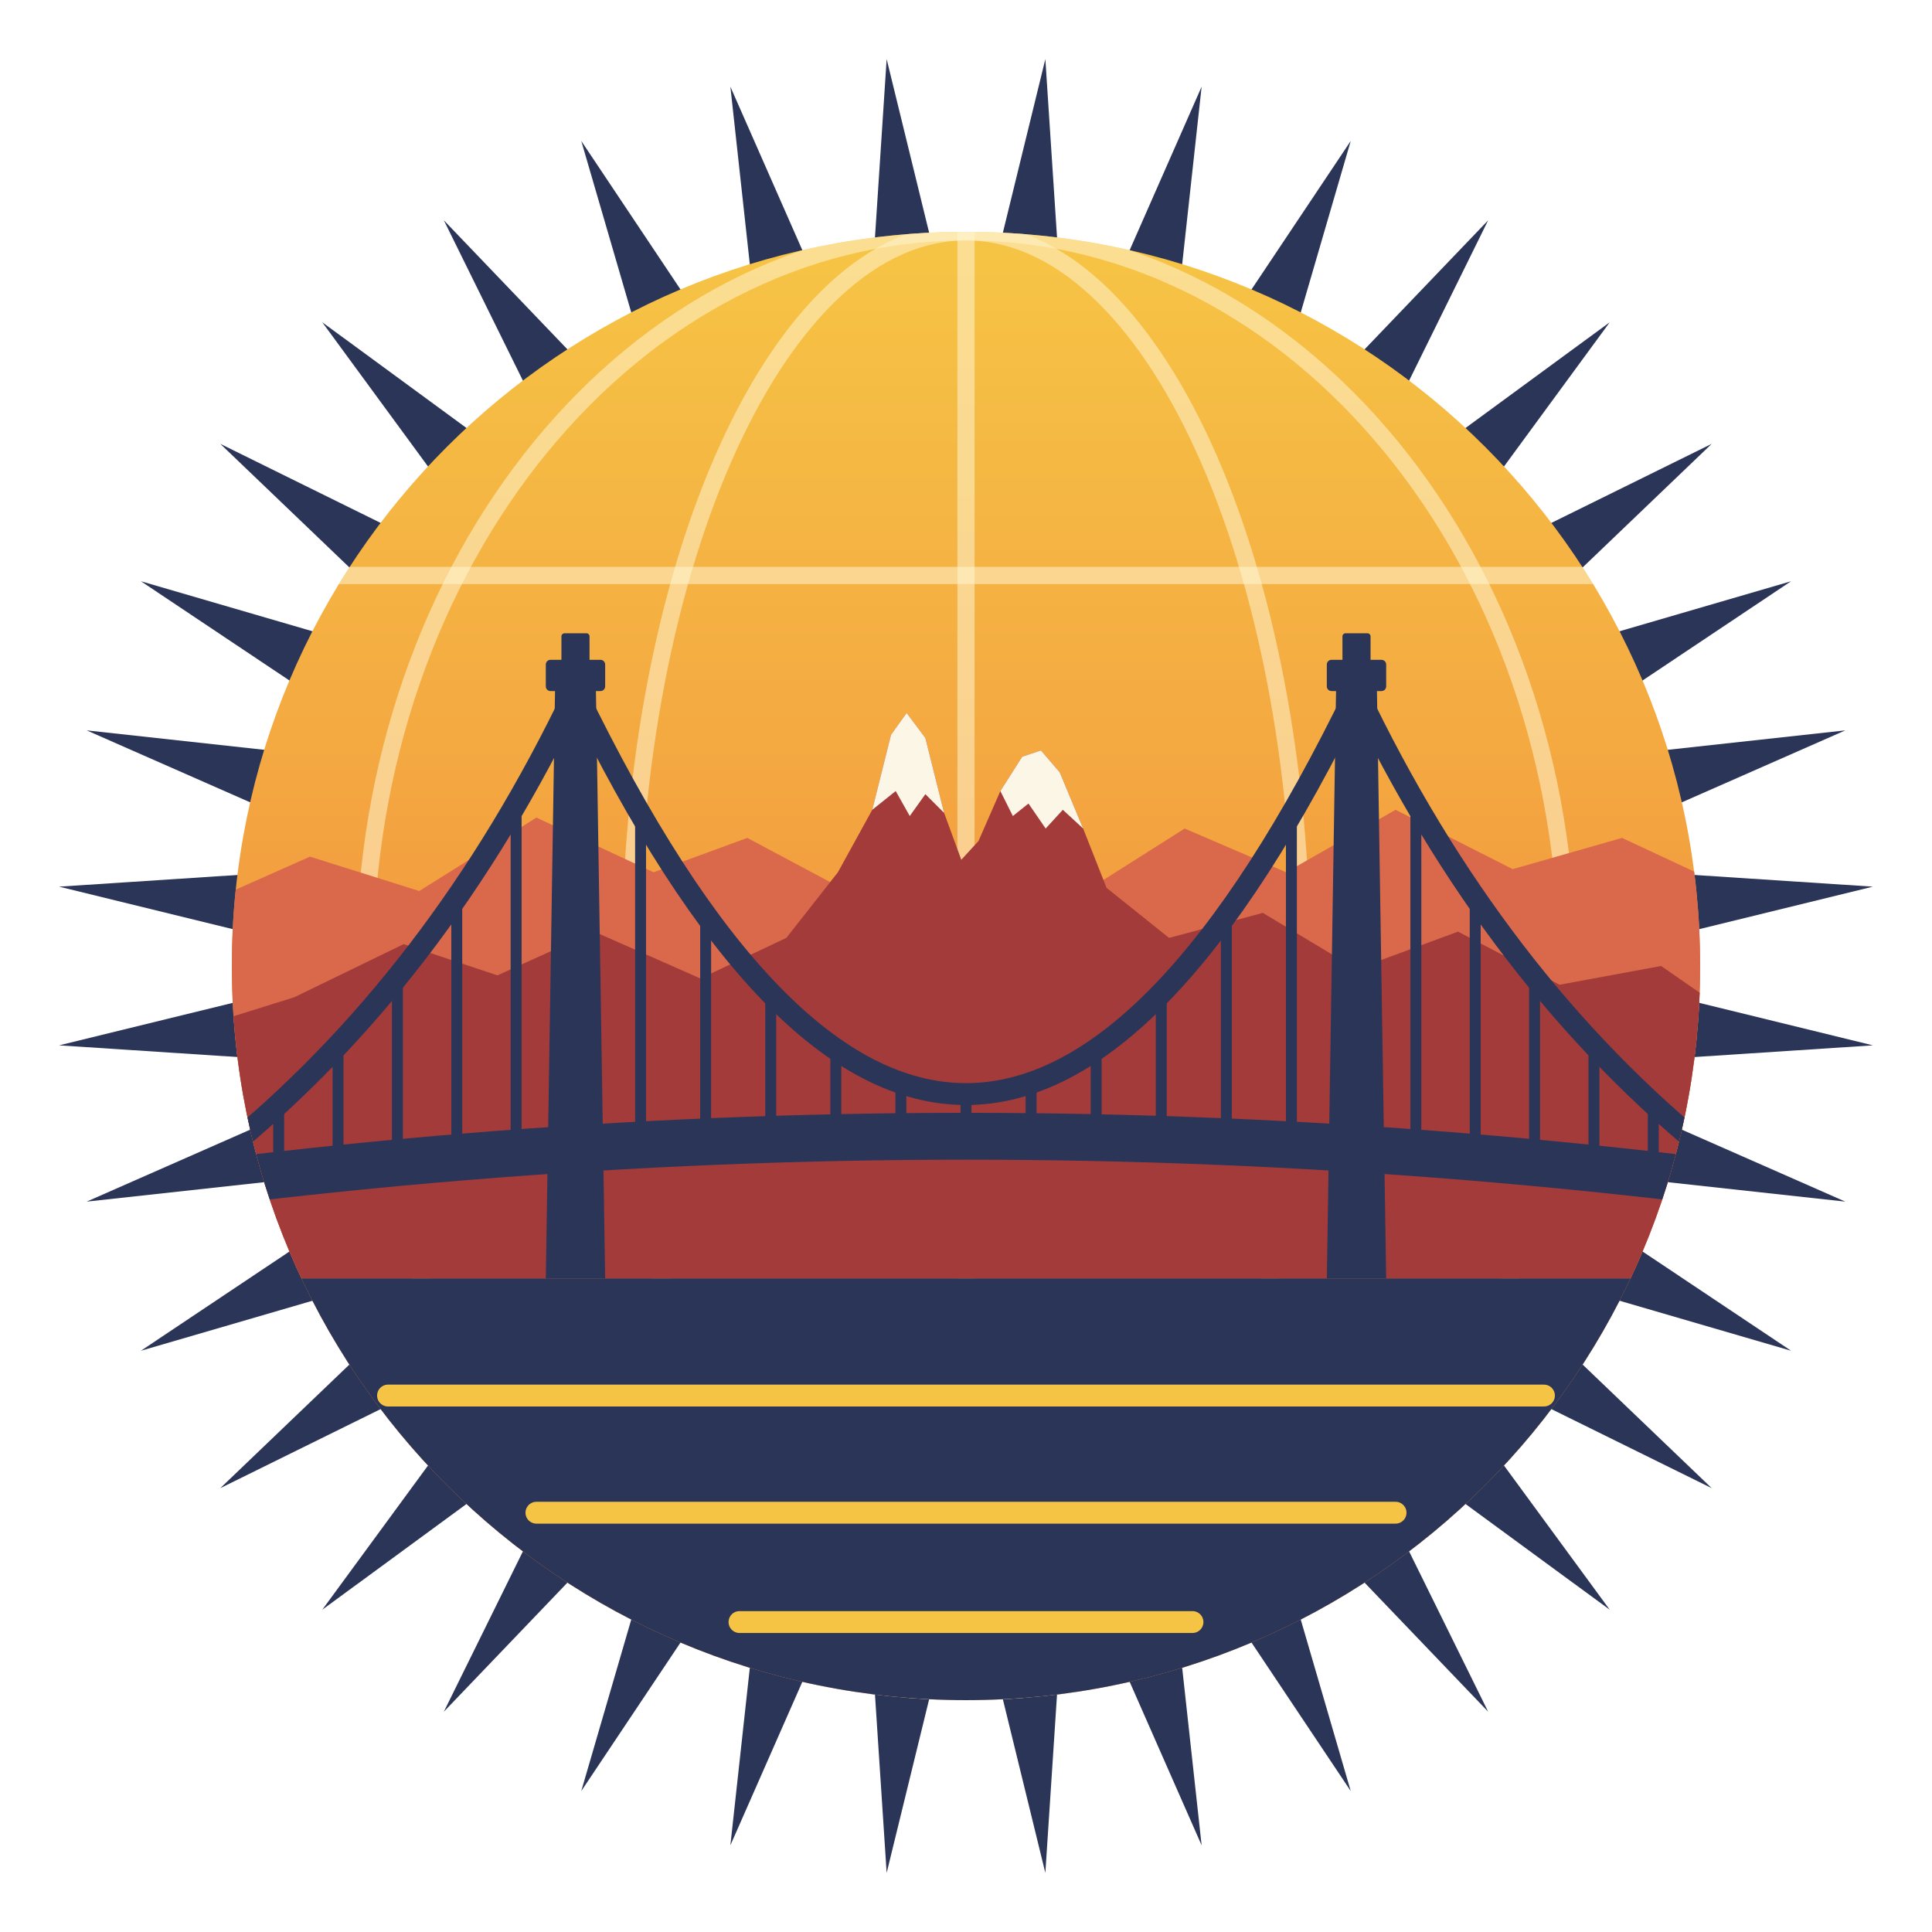
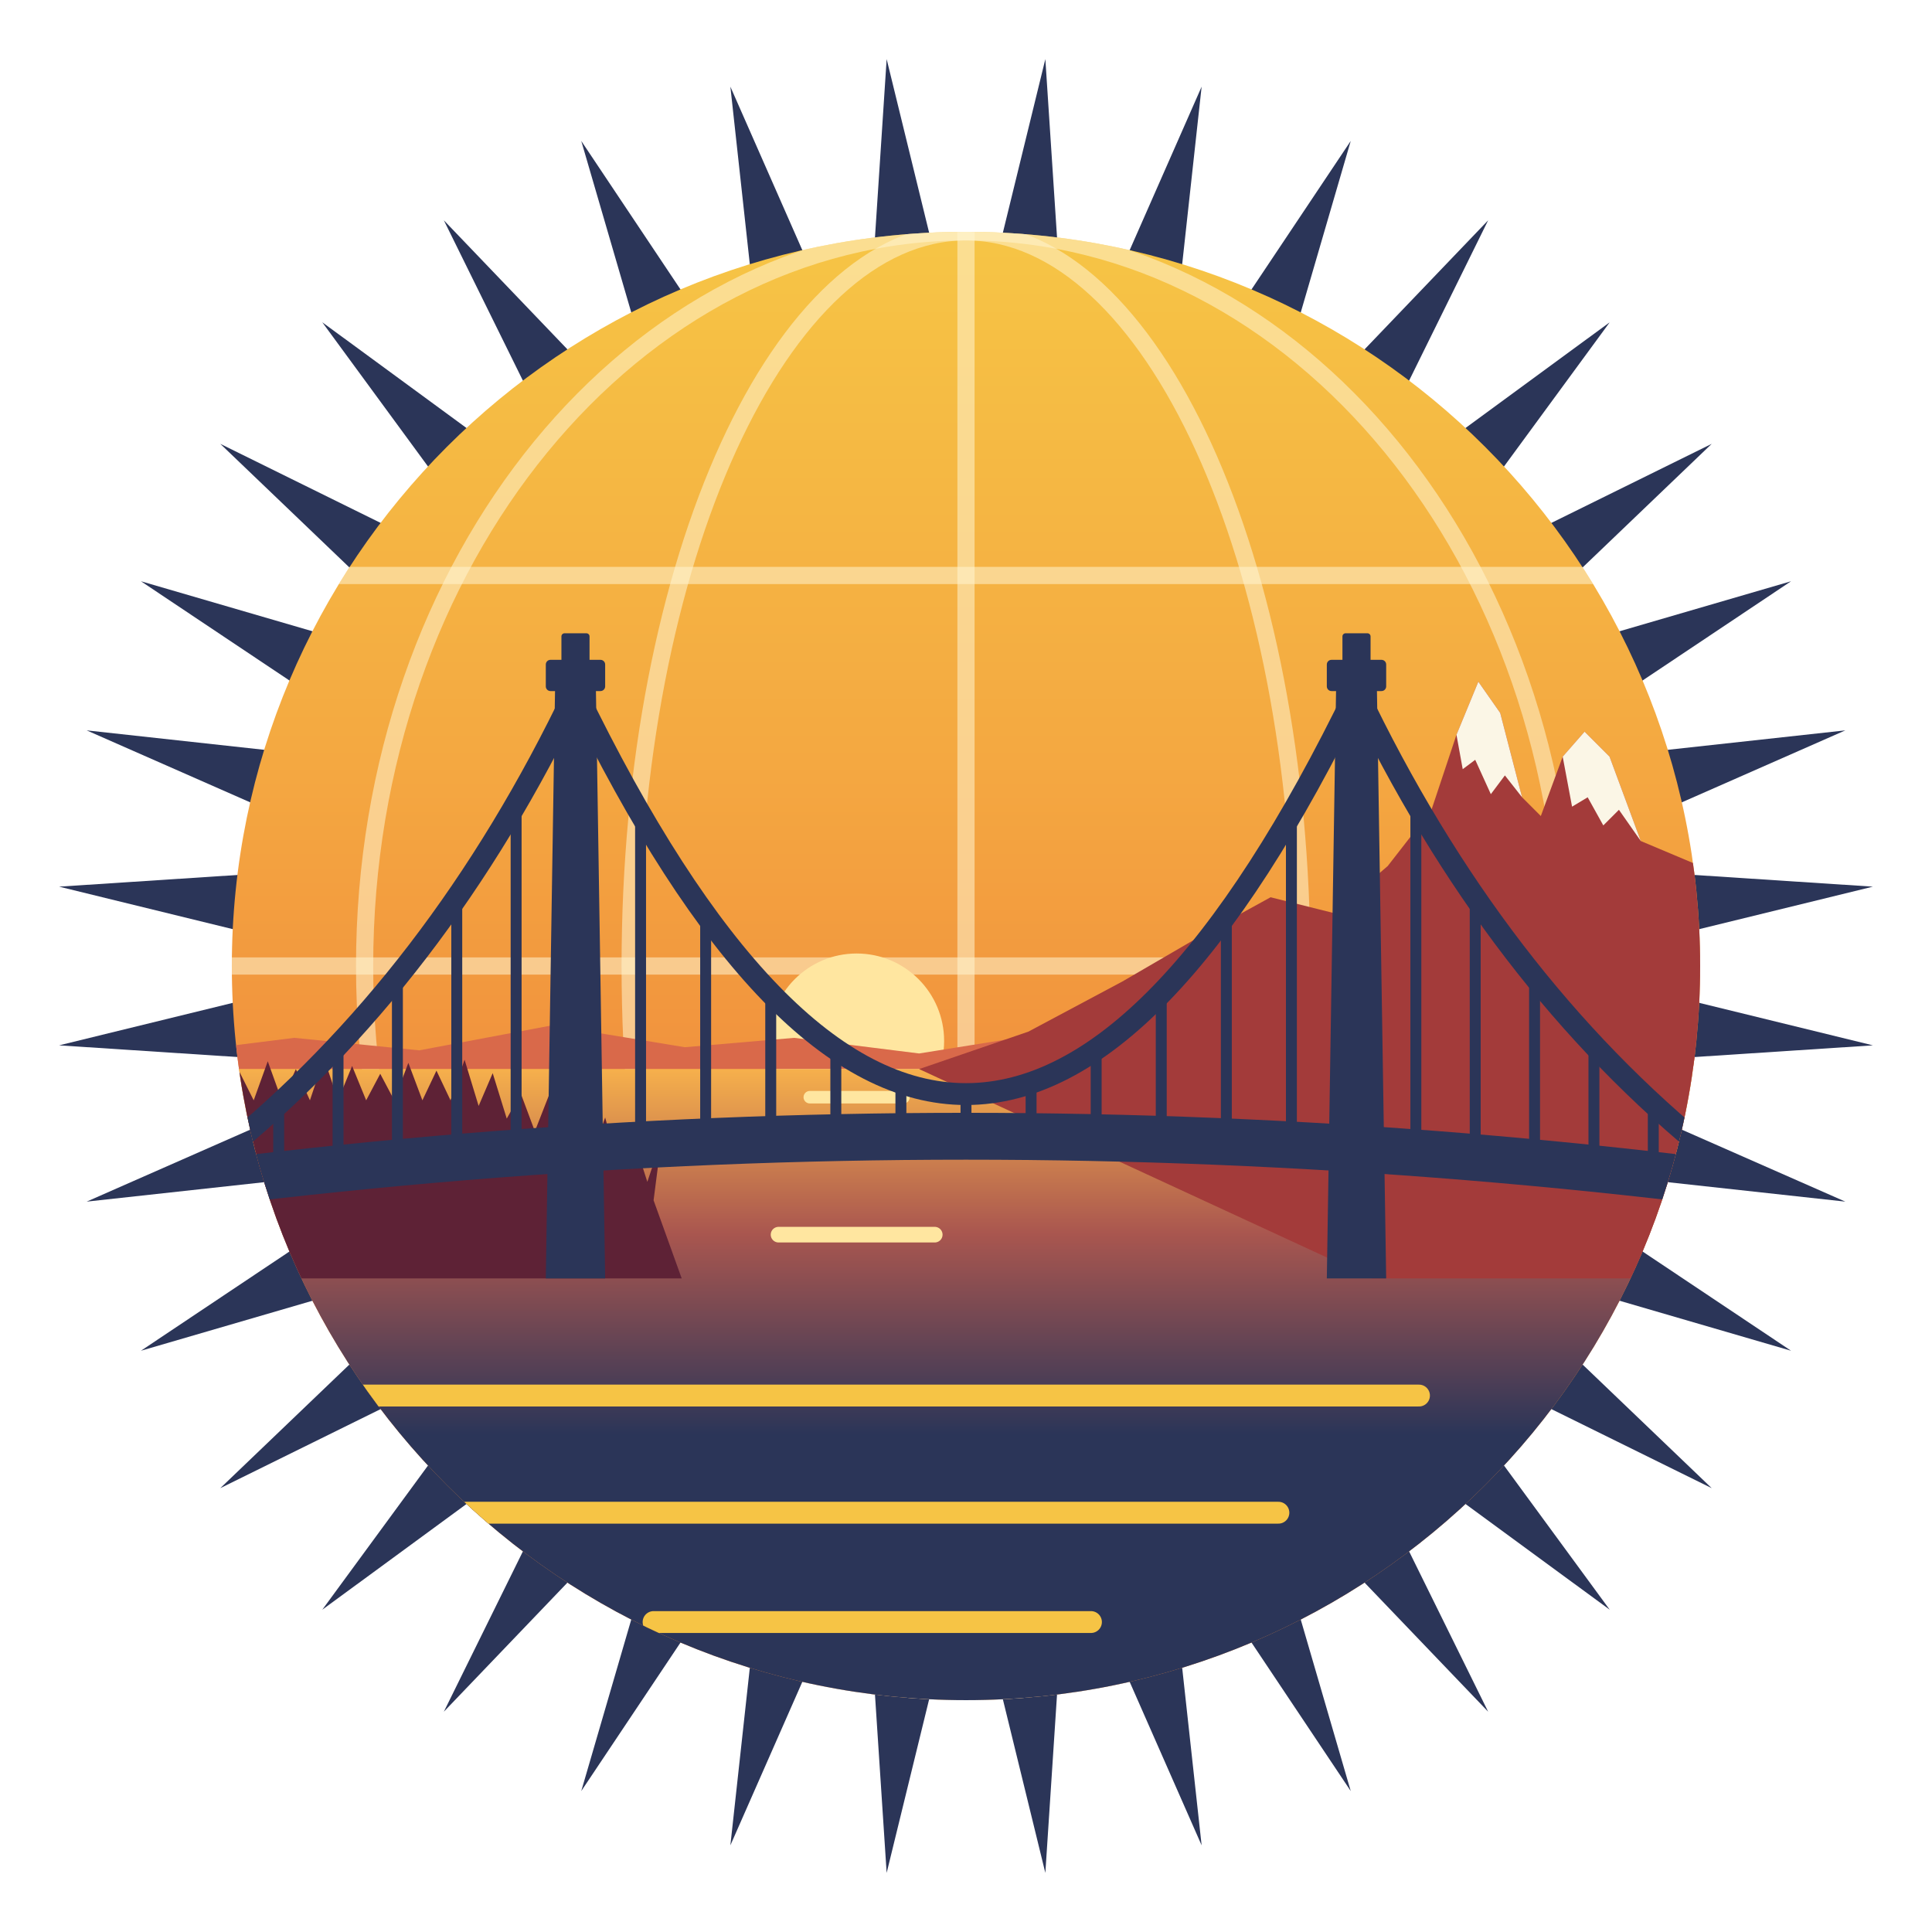
<svg xmlns="http://www.w3.org/2000/svg" viewBox="0 0 1000 1000" width="1000" height="1000" role="img">
  <polygon points="517.62,126.42 541.07,30.59 547.52,129.03" fill="#2B3558" />
  <polygon points="582.22,135.15 621.96,44.86 611.22,142.92" fill="#2B3558" />
  <polygon points="644.33,154.97 699.14,72.95 671.53,167.66" fill="#2B3558" />
  <polygon points="702.05,185.27 770.27,114.02 726.64,202.49" fill="#2B3558" />
  <polygon points="753.63,225.14 833.19,166.81 774.86,246.37" fill="#2B3558" />
  <polygon points="797.51,273.36 885.98,229.73 814.73,297.95" fill="#2B3558" />
  <polygon points="832.34,328.47 927.05,300.86 845.03,355.67" fill="#2B3558" />
  <polygon points="857.08,388.78 955.14,378.04 864.85,417.78" fill="#2B3558" />
  <polygon points="870.97,452.48 969.41,458.93 873.58,482.38" fill="#2B3558" />
  <polygon points="873.58,517.62 969.41,541.07 870.97,547.52" fill="#2B3558" />
  <polygon points="864.85,582.22 955.14,621.96 857.08,611.22" fill="#2B3558" />
  <polygon points="845.03,644.33 927.05,699.14 832.34,671.53" fill="#2B3558" />
  <polygon points="814.73,702.05 885.98,770.27 797.51,726.64" fill="#2B3558" />
  <polygon points="774.86,753.63 833.19,833.19 753.63,774.86" fill="#2B3558" />
  <polygon points="726.64,797.51 770.27,885.98 702.05,814.73" fill="#2B3558" />
  <polygon points="671.53,832.34 699.14,927.05 644.33,845.03" fill="#2B3558" />
  <polygon points="611.22,857.08 621.96,955.14 582.22,864.85" fill="#2B3558" />
  <polygon points="547.52,870.97 541.07,969.41 517.62,873.58" fill="#2B3558" />
  <polygon points="482.38,873.58 458.93,969.41 452.48,870.97" fill="#2B3558" />
  <polygon points="417.78,864.85 378.04,955.14 388.78,857.08" fill="#2B3558" />
  <polygon points="355.67,845.03 300.86,927.05 328.47,832.34" fill="#2B3558" />
  <polygon points="297.95,814.73 229.73,885.98 273.36,797.51" fill="#2B3558" />
  <polygon points="246.37,774.86 166.81,833.19 225.14,753.63" fill="#2B3558" />
  <polygon points="202.49,726.64 114.02,770.27 185.27,702.05" fill="#2B3558" />
  <polygon points="167.66,671.53 72.95,699.14 154.97,644.33" fill="#2B3558" />
  <polygon points="142.92,611.22 44.86,621.96 135.15,582.22" fill="#2B3558" />
  <polygon points="129.03,547.52 30.59,541.07 126.42,517.62" fill="#2B3558" />
  <polygon points="126.42,482.38 30.59,458.93 129.03,452.48" fill="#2B3558" />
  <polygon points="135.15,417.78 44.86,378.04 142.92,388.78" fill="#2B3558" />
  <polygon points="154.97,355.67 72.95,300.86 167.66,328.47" fill="#2B3558" />
  <polygon points="185.27,297.95 114.02,229.73 202.49,273.36" fill="#2B3558" />
  <polygon points="225.14,246.37 166.81,166.81 246.37,225.14" fill="#2B3558" />
  <polygon points="273.36,202.49 229.73,114.02 297.95,185.27" fill="#2B3558" />
  <polygon points="328.47,167.66 300.86,72.95 355.67,154.97" fill="#2B3558" />
  <polygon points="388.78,142.92 378.04,44.86 417.78,135.15" fill="#2B3558" />
  <polygon points="452.48,129.03 458.93,30.59 482.38,126.42" fill="#2B3558" />
  <g transform="translate(95.74,95.74) scale(0.80851)">
    <defs>
      <clipPath id="disc-i">
        <circle cx="500" cy="500" r="470" />
      </clipPath>
      <linearGradient id="sky-i" x1="0" y1="40" x2="0" y2="640" gradientUnits="userSpaceOnUse">
        <stop offset="0" stop-color="#F6C445" />
        <stop offset="0.55" stop-color="#F4A841" />
        <stop offset="1" stop-color="#F08A3C" />
      </linearGradient>
+       <linearGradient id="sea-i" x1="0" y1="566" x2="0" y2="800" gradientUnits="userSpaceOnUse">
+         <stop offset="0" stop-color="#F6B04C" />
+         <stop offset="0.45" stop-color="#A9564F" />
+         <stop offset="1" stop-color="#2B3558" />
+       </linearGradient>
    </defs>
    <g clip-path="url(#disc-i)">
      <rect x="0" y="0" width="1000" height="1000" fill="url(#sky-i)" />
      <line x1="500" y1="0" x2="500" y2="1000" stroke="#FFF3CF" stroke-opacity="0.55" stroke-width="11" fill="none" />
      <ellipse cx="500" cy="500" rx="215" ry="470" stroke="#FFF3CF" stroke-opacity="0.55" stroke-width="11" fill="none" />
      <ellipse cx="500" cy="500" rx="385" ry="470" stroke="#FFF3CF" stroke-opacity="0.55" stroke-width="11" fill="none" />
      <line x1="0" y1="250" x2="1000" y2="250" stroke="#FFF3CF" stroke-opacity="0.55" stroke-width="11" fill="none" />
      <line x1="0" y1="500" x2="1000" y2="500" stroke="#FFF3CF" stroke-opacity="0.55" stroke-width="11" fill="none" />
-       <polygon points="-10,470 80,430 150,452 225,405 300,440 360,418 420,450 580,450 640,412 705,440 775,400 850,438 920,418 1010,460 1010,700 -10,700" fill="#D9694A" />
-       <polygon points="-10,545 70,520 140,486 200,506 262,478 330,508 385,482 418,440 440,400 452,352 462,338 474,354 486,402 497,432 508,420 522,388 536,366 548,362 560,376 575,412 590,450 630,482 690,466 750,502 815,478 880,512 945,500 1010,545 1010,700 -10,700" fill="#A33B3A" />
-       <polygon points="440,400 452,352 462,338 474,354 486,402 474,390 464,404 455,388" fill="#FBF6E6" />
-       <polygon points="522,388 536,366 548,362 560,376 575,412 562,400 551,412 540,396 530,404" fill="#FBF6E6" />
-       <rect x="-10" y="700" width="1020" height="400" fill="#2B3558" />
-       <line x1="130" y1="775" x2="870" y2="775" stroke="#F6C445" stroke-width="14" stroke-linecap="round" />
-       <line x1="225" y1="850" x2="775" y2="850" stroke="#F6C445" stroke-width="14" stroke-linecap="round" />
-       <line x1="355" y1="920" x2="645" y2="920" stroke="#F6C445" stroke-width="14" stroke-linecap="round" />
+       <circle cx="430" cy="548" r="56" fill="#FFE6A0" />
+       <polygon points="-10,556 70,546 150,554 235,538 320,552 390,546 470,556 545,544 620,556 1010,556 1010,566 -10,566" fill="#D9694A" />
+       <rect x="-10" y="566" width="1020" height="500" fill="url(#sea-i)" />
+       <line x1="400" y1="584" x2="460" y2="584" stroke="#FFE6A0" stroke-width="8" stroke-linecap="round" />
+       <line x1="380" y1="672" x2="480" y2="672" stroke="#FFE6A0" stroke-width="10" stroke-linecap="round" />
+       <polygon points="470,566 540,542 600,510 655,478 695,456 735,466 770,436 798,400 814,352 828,318 842,338 856,392 868,404 882,366 896,350 912,366 932,420 970,436 1010,426 1010,700 760,700" fill="#A33B3A" />
+       <polygon points="814,352 828,318 842,338 856,392 845,378 836,390 826,368 818,374" fill="#FBF6E6" />
+       <polygon points="882,366 896,350 912,366 932,420 918,400 908,410 898,392 888,398" fill="#FBF6E6" />
+       <polygon points="-10,700 -10,586 -1,570 8,586 17,563 26,586 35,568 44,586 53,561 62,586 71,566 80,586 89,559 98,586 107,564 116,586 125,569 134,586 143,562 152,586 161,567 170,586 179,560 188,589.6 197,568.6 206,597.7 215,581.7 224,605.8 233,582.8 242,613.9 251,595.9 260,622 269,597 278,630.1 287,610.1 296,638.2 305,611.2 300,650 318,700" fill="#5E2236" />
+       <line x1="90" y1="775" x2="790" y2="775" stroke="#F6C445" stroke-width="14" stroke-linecap="round" />
+       <line x1="180" y1="850" x2="700" y2="850" stroke="#F6C445" stroke-width="14" stroke-linecap="round" />
+       <line x1="300" y1="920" x2="580" y2="920" stroke="#F6C445" stroke-width="14" stroke-linecap="round" />
      <line x1="291.67" y1="402.83" x2="291.67" y2="603.56" stroke="#2B3558" stroke-width="7" />
      <line x1="333.33" y1="467.33" x2="333.33" y2="601.56" stroke="#2B3558" stroke-width="7" />
      <line x1="375" y1="517.5" x2="375" y2="600" stroke="#2B3558" stroke-width="7" />
      <line x1="416.67" y1="553.33" x2="416.67" y2="598.89" stroke="#2B3558" stroke-width="7" />
      <line x1="458.33" y1="574.83" x2="458.33" y2="598.22" stroke="#2B3558" stroke-width="7" />
      <line x1="500" y1="582" x2="500" y2="598" stroke="#2B3558" stroke-width="7" />
      <line x1="541.67" y1="574.83" x2="541.67" y2="598.22" stroke="#2B3558" stroke-width="7" />
      <line x1="583.33" y1="553.33" x2="583.33" y2="598.89" stroke="#2B3558" stroke-width="7" />
      <line x1="625" y1="517.5" x2="625" y2="600" stroke="#2B3558" stroke-width="7" />
      <line x1="666.67" y1="467.33" x2="666.67" y2="601.56" stroke="#2B3558" stroke-width="7" />
      <line x1="708.33" y1="402.83" x2="708.33" y2="603.56" stroke="#2B3558" stroke-width="7" />
      <line x1="212" y1="396.21" x2="212" y2="608.62" stroke="#2B3558" stroke-width="7" />
      <line x1="788" y1="396.21" x2="788" y2="608.62" stroke="#2B3558" stroke-width="7" />
      <line x1="174" y1="456.26" x2="174" y2="611.6" stroke="#2B3558" stroke-width="7" />
      <line x1="826" y1="456.26" x2="826" y2="611.6" stroke="#2B3558" stroke-width="7" />
      <line x1="136" y1="507.13" x2="136" y2="614.96" stroke="#2B3558" stroke-width="7" />
      <line x1="864" y1="507.13" x2="864" y2="614.96" stroke="#2B3558" stroke-width="7" />
      <line x1="98" y1="550.75" x2="98" y2="618.69" stroke="#2B3558" stroke-width="7" />
      <line x1="902" y1="550.75" x2="902" y2="618.69" stroke="#2B3558" stroke-width="7" />
      <line x1="60" y1="588.47" x2="60" y2="622.78" stroke="#2B3558" stroke-width="7" />
      <line x1="940" y1="588.47" x2="940" y2="622.78" stroke="#2B3558" stroke-width="7" />
      <path d="M250,324 Q500,840 750,324" fill="none" stroke="#2B3558" stroke-width="14" stroke-linecap="round" />
      <path d="M22,621.25 Q162,508.62 250,324" fill="none" stroke="#2B3558" stroke-width="14" stroke-linecap="round" />
      <path d="M750,324 Q838,508.62 978,621.25" fill="none" stroke="#2B3558" stroke-width="14" stroke-linecap="round" />
      <polygon points="-20,628.61 0,626 20,623.49 40,621.08 60,618.78 80,616.58 100,614.48 120,612.48 140,610.59 160,608.8 180,607.11 200,605.52 220,604.04 240,602.65 260,601.37 280,600.2 300,599.12 320,598.15 340,597.28 360,596.51 380,595.84 400,595.28 420,594.82 440,594.46 460,594.2 480,594.05 500,594 520,594.05 540,594.2 560,594.46 580,594.82 600,595.28 620,595.84 640,596.51 660,597.28 680,598.15 700,599.12 720,600.2 740,601.37 760,602.65 780,604.04 800,605.52 820,607.11 840,608.8 860,610.59 880,612.48 900,614.48 920,616.58 940,618.78 960,621.08 980,623.49 1000,626 1020,628.61 1020,658.61 1000,656 980,653.49 960,651.08 940,648.78 920,646.58 900,644.48 880,642.48 860,640.59 840,638.8 820,637.11 800,635.52 780,634.04 760,632.65 740,631.37 720,630.2 700,629.12 680,628.15 660,627.28 640,626.51 620,625.84 600,625.28 580,624.82 560,624.46 540,624.2 520,624.05 500,624 480,624.05 460,624.2 440,624.46 420,624.82 400,625.28 380,625.84 360,626.51 340,627.28 320,628.15 300,629.12 280,630.2 260,631.37 240,632.65 220,634.04 200,635.52 180,637.11 160,638.8 140,640.59 120,642.48 100,644.48 80,646.58 60,648.78 40,651.08 20,653.49 0,656 -20,658.61" fill="#2B3558" />
      <polygon points="237,318 263,318 269,700 231,700" fill="#2B3558" />
      <rect x="231" y="304" width="38" height="20" rx="3" fill="#2B3558" />
      <rect x="241" y="287" width="18" height="19" rx="2" fill="#2B3558" />
      <polygon points="737,318 763,318 769,700 731,700" fill="#2B3558" />
      <rect x="731" y="304" width="38" height="20" rx="3" fill="#2B3558" />
      <rect x="741" y="287" width="18" height="19" rx="2" fill="#2B3558" />
    </g>
  </g>
</svg>
